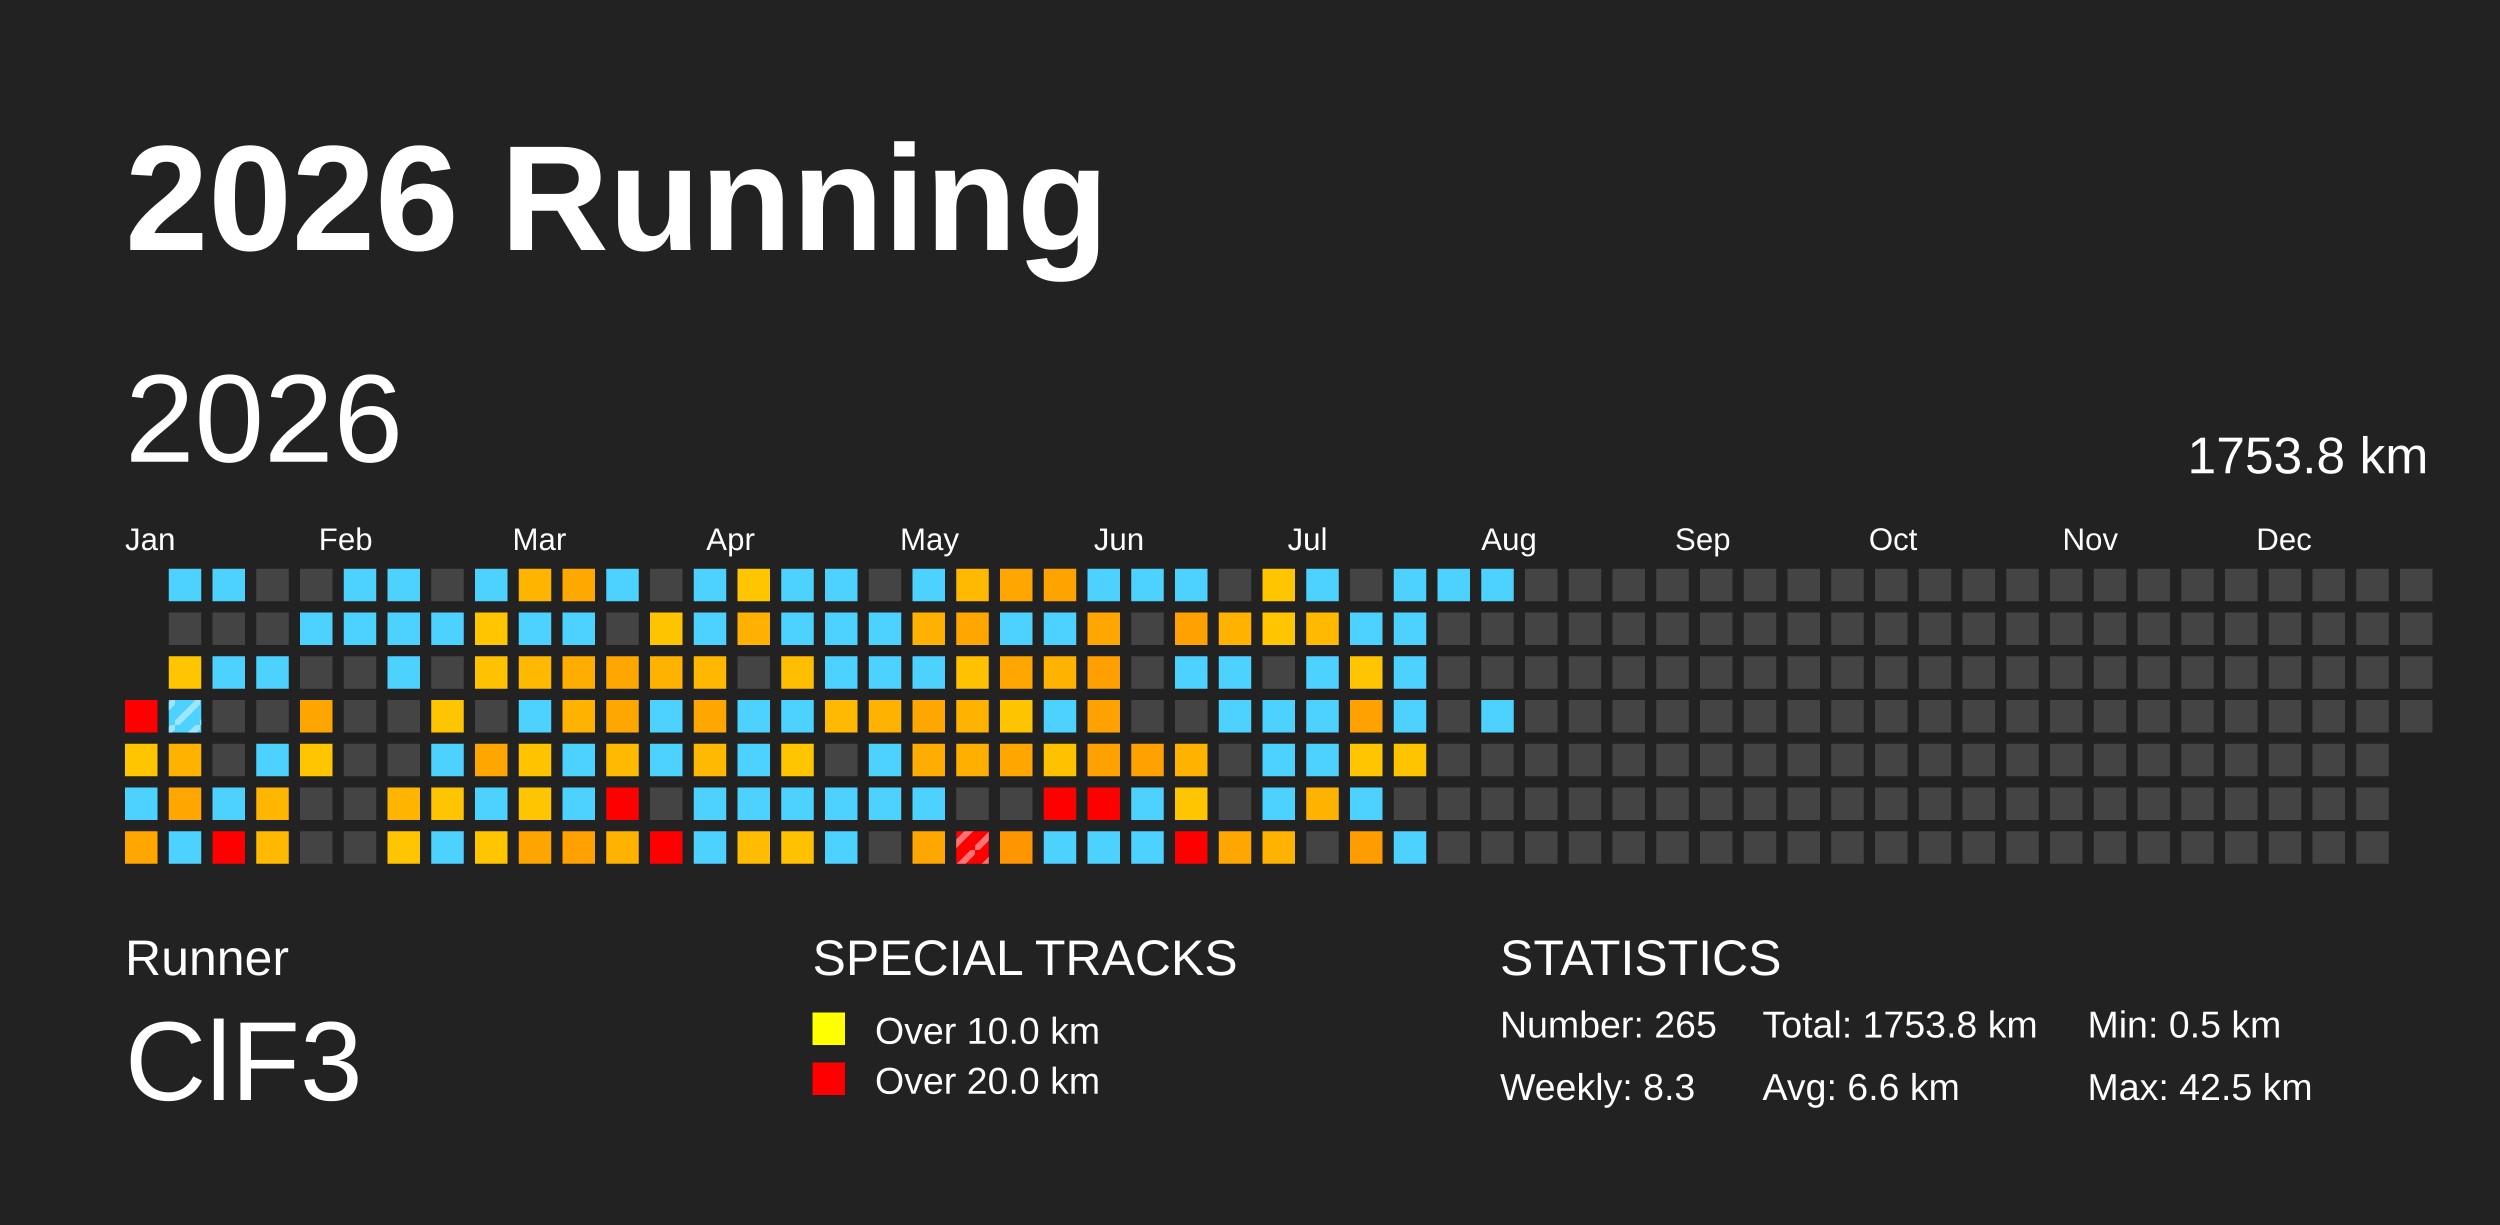
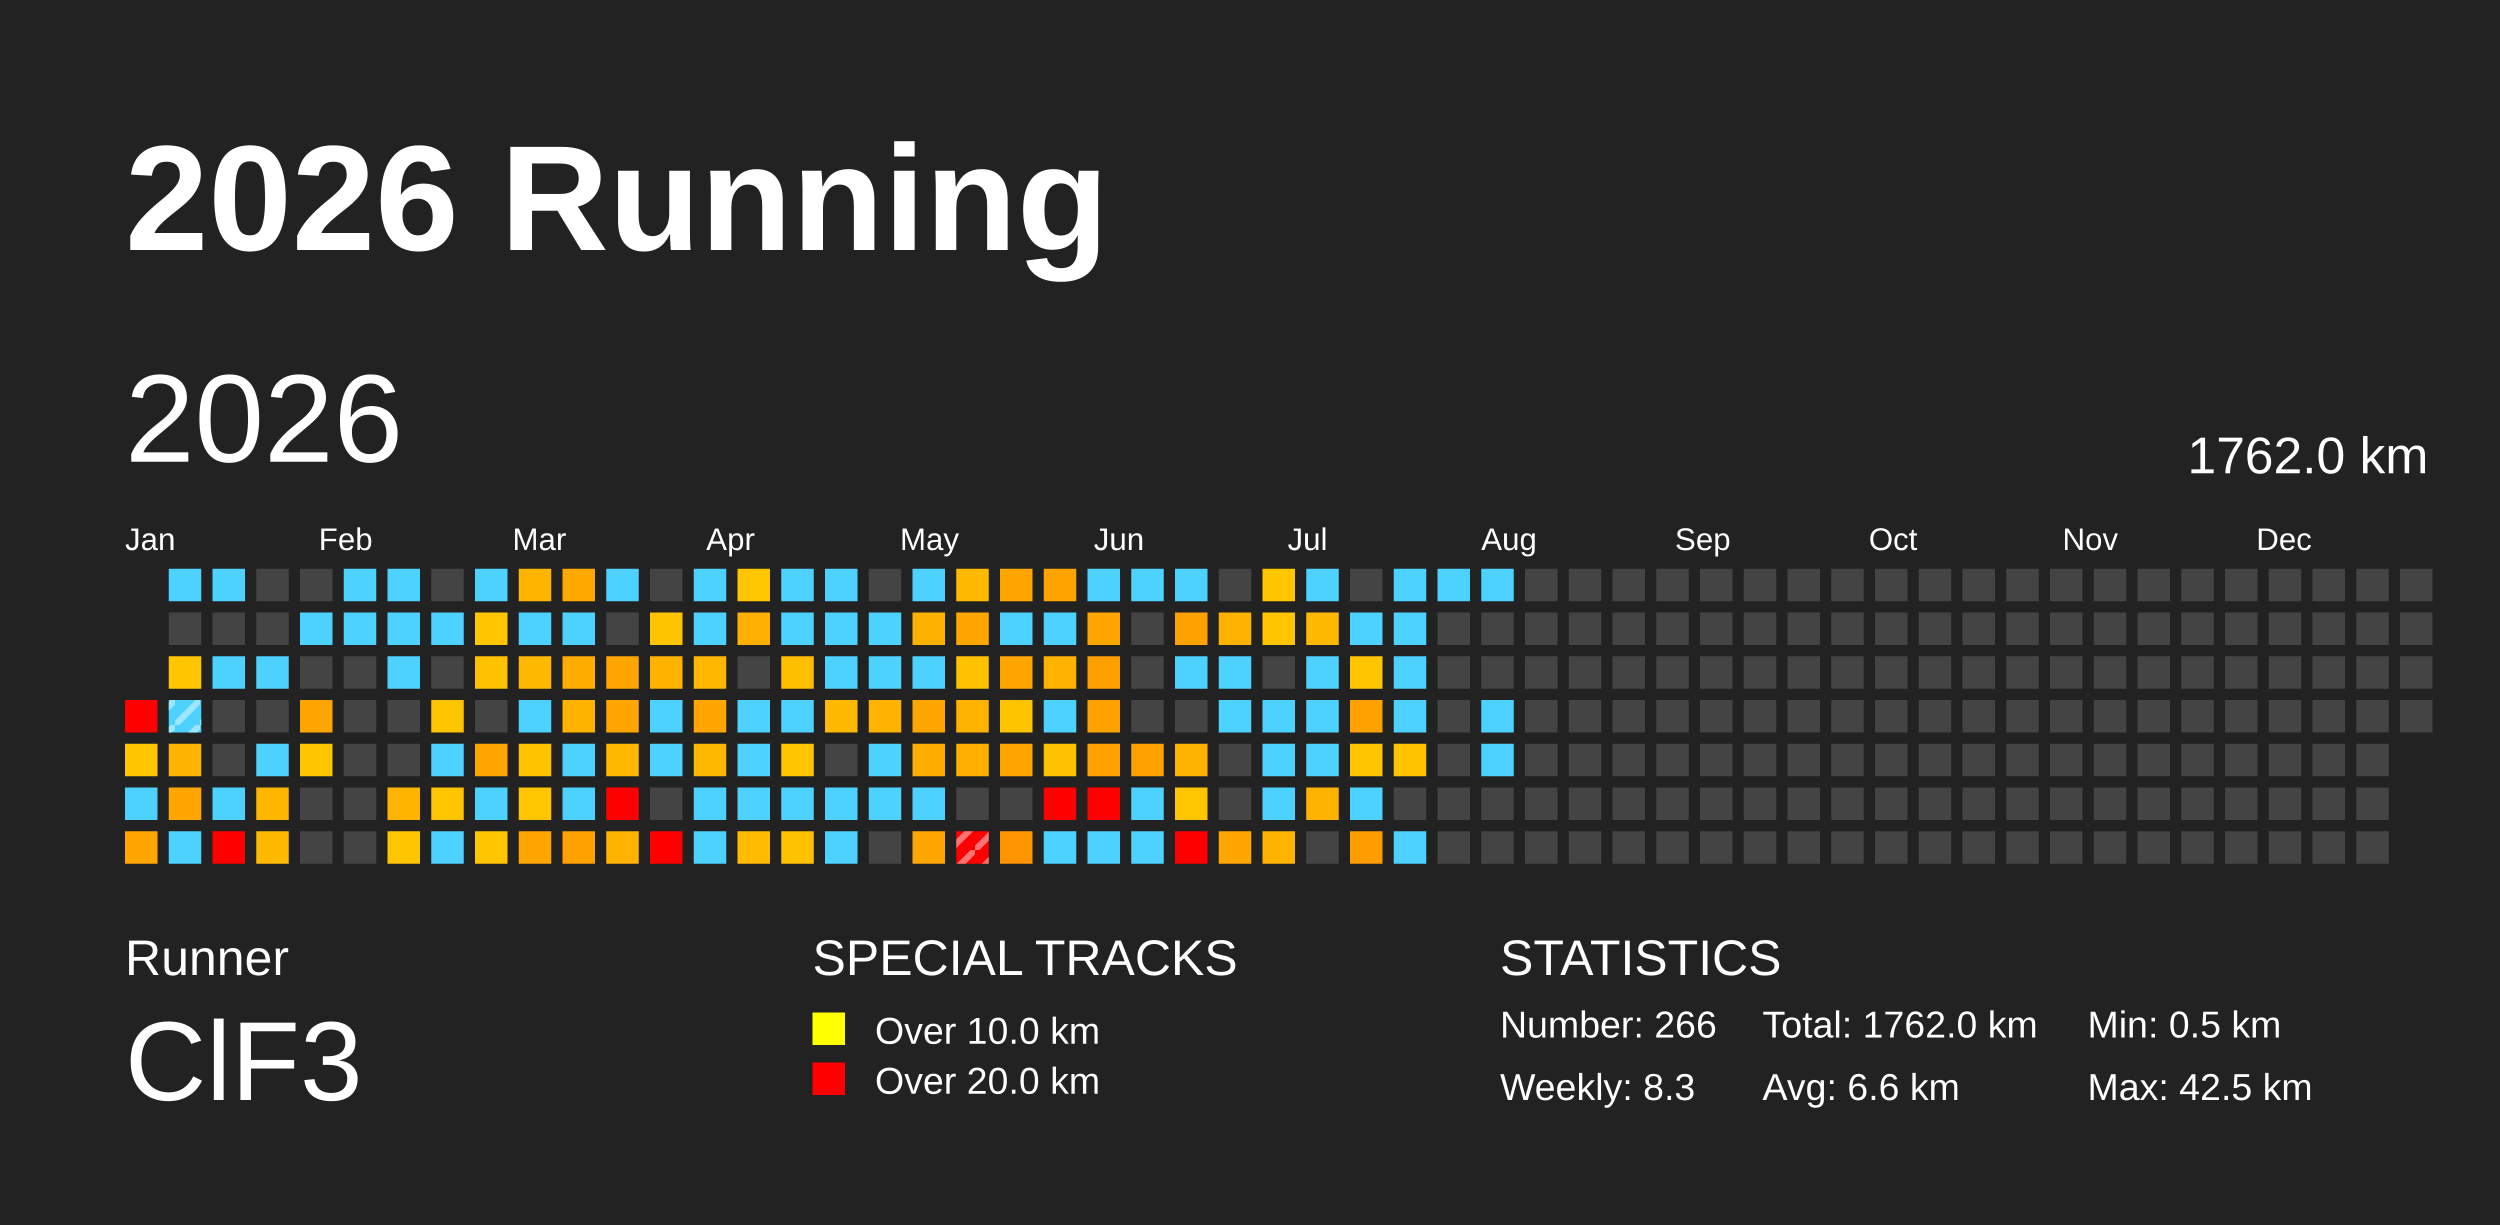
<svg xmlns="http://www.w3.org/2000/svg" baseProfile="full" height="98mm" version="1.1" viewBox="0,0,200,98" width="200mm">
  <defs>
    <pattern height="2" id="indoor-stripe" patternUnits="userSpaceOnUse" width="2">
      <line stroke="white" stroke-opacity="0.45" stroke-width="0.5" x1="0" x2="2" y1="2" y2="0" />
    </pattern>
  </defs>
  <rect fill="#222222" height="98" width="200" x="0" y="0" />
  <text fill="#FFFFFF" style="font-size:12px; font-family:Arial; font-weight:bold;" x="10" y="20">2026 Running</text>
  <text fill="#FFFFFF" style="font-size:4px; font-family:Arial" x="10" y="78">Runner</text>
  <text fill="#FFFFFF" style="font-size:9px; font-family:Arial" x="10" y="88">ClF3</text>
  <text fill="#FFFFFF" style="font-size:4px; font-family:Arial" x="65" y="78">SPECIAL TRACKS</text>
  <rect fill="yellow" height="2.6" width="2.6" x="65" y="81" />
  <text fill="#FFFFFF" style="font-size:3px; font-family:Arial" x="70" y="83.5">Over 10.0 km</text>
  <rect fill="red" height="2.6" width="2.6" x="65" y="85" />
  <text fill="#FFFFFF" style="font-size:3px; font-family:Arial" x="70" y="87.5">Over 20.0 km</text>
  <text fill="#FFFFFF" style="font-size:4px; font-family:Arial" x="120" y="78">STATISTICS</text>
-   <text fill="#FFFFFF" style="font-size:3px; font-family:Arial" x="120" y="83">Number: 265</text>
+   <text fill="#FFFFFF" style="font-size:3px; font-family:Arial" x="120" y="83">Number: 266</text>
  <text fill="#FFFFFF" style="font-size:3px; font-family:Arial" x="120" y="88">Weekly: 8.3</text>
-   <text fill="#FFFFFF" style="font-size:3px; font-family:Arial" x="141" y="83">Total: 1753.8 km</text>
+   <text fill="#FFFFFF" style="font-size:3px; font-family:Arial" x="141" y="83">Total: 1762.0 km</text>
  <text fill="#FFFFFF" style="font-size:3px; font-family:Arial" x="141" y="88">Avg: 6.6 km</text>
  <text fill="#FFFFFF" style="font-size:3px; font-family:Arial" x="167" y="83">Min: 0.5 km</text>
  <text fill="#FFFFFF" style="font-size:3px; font-family:Arial" x="167" y="88">Max: 42.5 km</text>
  <text dominant-baseline="hanging" fill="#FFFFFF" style="font-size:10.0px; font-family:Arial;" x="10" y="30">2026</text>
-   <text dominant-baseline="hanging" fill="#FFFFFF" style="font-size:4.125px; font-family:Arial;" x="175" y="35">1753.8 km</text>
+   <text dominant-baseline="hanging" fill="#FFFFFF" style="font-size:4.125px; font-family:Arial;" x="175" y="35">1762.0 km</text>
  <text fill="#FFFFFF" style="font-size:2.5px; font-family:Arial" x="10.0" y="44">Jan</text>
  <text fill="#FFFFFF" style="font-size:2.5px; font-family:Arial" x="25.5" y="44">Feb</text>
  <text fill="#FFFFFF" style="font-size:2.5px; font-family:Arial" x="41.0" y="44">Mar</text>
  <text fill="#FFFFFF" style="font-size:2.5px; font-family:Arial" x="56.5" y="44">Apr</text>
  <text fill="#FFFFFF" style="font-size:2.5px; font-family:Arial" x="72.0" y="44">May</text>
  <text fill="#FFFFFF" style="font-size:2.5px; font-family:Arial" x="87.5" y="44">Jun</text>
  <text fill="#FFFFFF" style="font-size:2.5px; font-family:Arial" x="103.0" y="44">Jul</text>
  <text fill="#FFFFFF" style="font-size:2.5px; font-family:Arial" x="118.5" y="44">Aug</text>
  <text fill="#FFFFFF" style="font-size:2.5px; font-family:Arial" x="134.0" y="44">Sep</text>
  <text fill="#FFFFFF" style="font-size:2.5px; font-family:Arial" x="149.5" y="44">Oct</text>
  <text fill="#FFFFFF" style="font-size:2.5px; font-family:Arial" x="165.0" y="44">Nov</text>
  <text fill="#FFFFFF" style="font-size:2.5px; font-family:Arial" x="180.5" y="44">Dec</text>
  <rect fill="red" height="2.6" width="2.6" x="10.0" y="56.0" />
  <rect fill="#ffc600" height="2.6" width="2.6" x="10.0" y="59.5" />
  <rect fill="#4dd2ff" height="2.6" width="2.6" x="10.0" y="63.0" />
  <rect fill="#ffa700" height="2.6" width="2.6" x="10.0" y="66.5" />
  <rect fill="#4dd2ff" height="2.6" width="2.6" x="13.5" y="45.5" />
  <rect fill="#444444" height="2.6" width="2.6" x="13.5" y="49.0" />
  <rect fill="#ffc600" height="2.6" width="2.6" x="13.5" y="52.5" />
  <rect fill="#4dd2ff" height="2.6" width="2.6" x="13.5" y="56.0" />
  <rect fill="url(#indoor-stripe)" height="2.6" style="pointer-events: none;" width="2.6" x="13.5" y="56.0" />
  <rect fill="#ffb200" height="2.6" width="2.6" x="13.5" y="59.5" />
  <rect fill="#ffa700" height="2.6" width="2.6" x="13.5" y="63.0" />
  <rect fill="#4dd2ff" height="2.6" width="2.6" x="13.5" y="66.5" />
  <rect fill="#4dd2ff" height="2.6" width="2.6" x="17.0" y="45.5" />
  <rect fill="#444444" height="2.6" width="2.6" x="17.0" y="49.0" />
  <rect fill="#4dd2ff" height="2.6" width="2.6" x="17.0" y="52.5" />
  <rect fill="#444444" height="2.6" width="2.6" x="17.0" y="56.0" />
  <rect fill="#444444" height="2.6" width="2.6" x="17.0" y="59.5" />
  <rect fill="#4dd2ff" height="2.6" width="2.6" x="17.0" y="63.0" />
  <rect fill="red" height="2.6" width="2.6" x="17.0" y="66.5" />
  <rect fill="#444444" height="2.6" width="2.6" x="20.5" y="45.5" />
  <rect fill="#444444" height="2.6" width="2.6" x="20.5" y="49.0" />
  <rect fill="#4dd2ff" height="2.6" width="2.6" x="20.5" y="52.5" />
  <rect fill="#444444" height="2.6" width="2.6" x="20.5" y="56.0" />
  <rect fill="#4dd2ff" height="2.6" width="2.6" x="20.5" y="59.5" />
  <rect fill="#ffb600" height="2.6" width="2.6" x="20.5" y="63.0" />
  <rect fill="#ffba00" height="2.6" width="2.6" x="20.5" y="66.5" />
  <rect fill="#444444" height="2.6" width="2.6" x="24.0" y="45.5" />
  <rect fill="#4dd2ff" height="2.6" width="2.6" x="24.0" y="49.0" />
  <rect fill="#444444" height="2.6" width="2.6" x="24.0" y="52.5" />
  <rect fill="#ffa500" height="2.6" width="2.6" x="24.0" y="56.0" />
  <rect fill="#ffc600" height="2.6" width="2.6" x="24.0" y="59.5" />
  <rect fill="#444444" height="2.6" width="2.6" x="24.0" y="63.0" />
  <rect fill="#444444" height="2.6" width="2.6" x="24.0" y="66.5" />
  <rect fill="#4dd2ff" height="2.6" width="2.6" x="27.5" y="45.5" />
  <rect fill="#4dd2ff" height="2.6" width="2.6" x="27.5" y="49.0" />
  <rect fill="#444444" height="2.6" width="2.6" x="27.5" y="52.5" />
  <rect fill="#444444" height="2.6" width="2.6" x="27.5" y="56.0" />
  <rect fill="#444444" height="2.6" width="2.6" x="27.5" y="59.5" />
  <rect fill="#444444" height="2.6" width="2.6" x="27.5" y="63.0" />
  <rect fill="#444444" height="2.6" width="2.6" x="27.5" y="66.5" />
  <rect fill="#4dd2ff" height="2.6" width="2.6" x="31.0" y="45.5" />
  <rect fill="#4dd2ff" height="2.6" width="2.6" x="31.0" y="49.0" />
  <rect fill="#4dd2ff" height="2.6" width="2.6" x="31.0" y="52.5" />
  <rect fill="#444444" height="2.6" width="2.6" x="31.0" y="56.0" />
  <rect fill="#444444" height="2.6" width="2.6" x="31.0" y="59.5" />
  <rect fill="#ffb500" height="2.6" width="2.6" x="31.0" y="63.0" />
  <rect fill="#ffc600" height="2.6" width="2.6" x="31.0" y="66.5" />
  <rect fill="#444444" height="2.6" width="2.6" x="34.5" y="45.5" />
  <rect fill="#4dd2ff" height="2.6" width="2.6" x="34.5" y="49.0" />
  <rect fill="#444444" height="2.6" width="2.6" x="34.5" y="52.5" />
  <rect fill="#ffc600" height="2.6" width="2.6" x="34.5" y="56.0" />
  <rect fill="#4dd2ff" height="2.6" width="2.6" x="34.5" y="59.5" />
  <rect fill="#ffc500" height="2.6" width="2.6" x="34.5" y="63.0" />
  <rect fill="#4dd2ff" height="2.6" width="2.6" x="34.5" y="66.5" />
  <rect fill="#4dd2ff" height="2.6" width="2.6" x="38.0" y="45.5" />
  <rect fill="#ffc600" height="2.6" width="2.6" x="38.0" y="49.0" />
  <rect fill="#ffc100" height="2.6" width="2.6" x="38.0" y="52.5" />
  <rect fill="#444444" height="2.6" width="2.6" x="38.0" y="56.0" />
  <rect fill="#ffa700" height="2.6" width="2.6" x="38.0" y="59.5" />
  <rect fill="#4dd2ff" height="2.6" width="2.6" x="38.0" y="63.0" />
  <rect fill="#ffc600" height="2.6" width="2.6" x="38.0" y="66.5" />
  <rect fill="#ffb500" height="2.6" width="2.6" x="41.5" y="45.5" />
  <rect fill="#4dd2ff" height="2.6" width="2.6" x="41.5" y="49.0" />
  <rect fill="#ffb900" height="2.6" width="2.6" x="41.5" y="52.5" />
  <rect fill="#4dd2ff" height="2.6" width="2.6" x="41.5" y="56.0" />
  <rect fill="#ffc300" height="2.6" width="2.6" x="41.5" y="59.5" />
  <rect fill="#ffc500" height="2.6" width="2.6" x="41.5" y="63.0" />
  <rect fill="#ffa500" height="2.6" width="2.6" x="41.5" y="66.5" />
  <rect fill="#ffa900" height="2.6" width="2.6" x="45.0" y="45.5" />
  <rect fill="#4dd2ff" height="2.6" width="2.6" x="45.0" y="49.0" />
  <rect fill="#ffad00" height="2.6" width="2.6" x="45.0" y="52.5" />
  <rect fill="#ffb300" height="2.6" width="2.6" x="45.0" y="56.0" />
  <rect fill="#4dd2ff" height="2.6" width="2.6" x="45.0" y="59.5" />
  <rect fill="#4dd2ff" height="2.6" width="2.6" x="45.0" y="63.0" />
  <rect fill="#ffa100" height="2.6" width="2.6" x="45.0" y="66.5" />
  <rect fill="#4dd2ff" height="2.6" width="2.6" x="48.5" y="45.5" />
  <rect fill="#444444" height="2.6" width="2.6" x="48.5" y="49.0" />
  <rect fill="#ffa700" height="2.6" width="2.6" x="48.5" y="52.5" />
  <rect fill="#ffa700" height="2.6" width="2.6" x="48.5" y="56.0" />
  <rect fill="#ffba00" height="2.6" width="2.6" x="48.5" y="59.5" />
  <rect fill="red" height="2.6" width="2.6" x="48.5" y="63.0" />
  <rect fill="#ffb200" height="2.6" width="2.6" x="48.5" y="66.5" />
  <rect fill="#444444" height="2.6" width="2.6" x="52.0" y="45.5" />
  <rect fill="#ffc400" height="2.6" width="2.6" x="52.0" y="49.0" />
  <rect fill="#ffb300" height="2.6" width="2.6" x="52.0" y="52.5" />
  <rect fill="#4dd2ff" height="2.6" width="2.6" x="52.0" y="56.0" />
  <rect fill="#4dd2ff" height="2.6" width="2.6" x="52.0" y="59.5" />
  <rect fill="#444444" height="2.6" width="2.6" x="52.0" y="63.0" />
  <rect fill="red" height="2.6" width="2.6" x="52.0" y="66.5" />
  <rect fill="#4dd2ff" height="2.6" width="2.6" x="55.5" y="45.5" />
  <rect fill="#4dd2ff" height="2.6" width="2.6" x="55.5" y="49.0" />
  <rect fill="#ffb700" height="2.6" width="2.6" x="55.5" y="52.5" />
  <rect fill="#ffa700" height="2.6" width="2.6" x="55.5" y="56.0" />
  <rect fill="#ffb900" height="2.6" width="2.6" x="55.5" y="59.5" />
  <rect fill="#4dd2ff" height="2.6" width="2.6" x="55.5" y="63.0" />
  <rect fill="#4dd2ff" height="2.6" width="2.6" x="55.5" y="66.5" />
  <rect fill="#ffc500" height="2.6" width="2.6" x="59.0" y="45.5" />
  <rect fill="#ffb000" height="2.6" width="2.6" x="59.0" y="49.0" />
  <rect fill="#444444" height="2.6" width="2.6" x="59.0" y="52.5" />
  <rect fill="#4dd2ff" height="2.6" width="2.6" x="59.0" y="56.0" />
  <rect fill="#4dd2ff" height="2.6" width="2.6" x="59.0" y="59.5" />
  <rect fill="#4dd2ff" height="2.6" width="2.6" x="59.0" y="63.0" />
  <rect fill="#ffbc00" height="2.6" width="2.6" x="59.0" y="66.5" />
  <rect fill="#4dd2ff" height="2.6" width="2.6" x="62.5" y="45.5" />
  <rect fill="#4dd2ff" height="2.6" width="2.6" x="62.5" y="49.0" />
  <rect fill="#ffbf00" height="2.6" width="2.6" x="62.5" y="52.5" />
  <rect fill="#4dd2ff" height="2.6" width="2.6" x="62.5" y="56.0" />
  <rect fill="#ffc600" height="2.6" width="2.6" x="62.5" y="59.5" />
  <rect fill="#4dd2ff" height="2.6" width="2.6" x="62.5" y="63.0" />
  <rect fill="#ffc100" height="2.6" width="2.6" x="62.5" y="66.5" />
  <rect fill="#4dd2ff" height="2.6" width="2.6" x="66.0" y="45.5" />
  <rect fill="#4dd2ff" height="2.6" width="2.6" x="66.0" y="49.0" />
  <rect fill="#4dd2ff" height="2.6" width="2.6" x="66.0" y="52.5" />
  <rect fill="#ffb900" height="2.6" width="2.6" x="66.0" y="56.0" />
  <rect fill="#444444" height="2.6" width="2.6" x="66.0" y="59.5" />
  <rect fill="#4dd2ff" height="2.6" width="2.6" x="66.0" y="63.0" />
  <rect fill="#4dd2ff" height="2.6" width="2.6" x="66.0" y="66.5" />
  <rect fill="#444444" height="2.6" width="2.6" x="69.5" y="45.5" />
  <rect fill="#4dd2ff" height="2.6" width="2.6" x="69.5" y="49.0" />
  <rect fill="#4dd2ff" height="2.6" width="2.6" x="69.5" y="52.5" />
  <rect fill="#ffb200" height="2.6" width="2.6" x="69.5" y="56.0" />
  <rect fill="#4dd2ff" height="2.6" width="2.6" x="69.5" y="59.5" />
  <rect fill="#4dd2ff" height="2.6" width="2.6" x="69.5" y="63.0" />
  <rect fill="#444444" height="2.6" width="2.6" x="69.5" y="66.5" />
  <rect fill="#4dd2ff" height="2.6" width="2.6" x="73.0" y="45.5" />
  <rect fill="#ffb100" height="2.6" width="2.6" x="73.0" y="49.0" />
  <rect fill="#4dd2ff" height="2.6" width="2.6" x="73.0" y="52.5" />
  <rect fill="#ffa700" height="2.6" width="2.6" x="73.0" y="56.0" />
  <rect fill="#ffad00" height="2.6" width="2.6" x="73.0" y="59.5" />
  <rect fill="#4dd2ff" height="2.6" width="2.6" x="73.0" y="63.0" />
  <rect fill="#ffa700" height="2.6" width="2.6" x="73.0" y="66.5" />
  <rect fill="#ffb900" height="2.6" width="2.6" x="76.5" y="45.5" />
  <rect fill="#ffa700" height="2.6" width="2.6" x="76.5" y="49.0" />
  <rect fill="#ffc100" height="2.6" width="2.6" x="76.5" y="52.5" />
  <rect fill="#ffb300" height="2.6" width="2.6" x="76.5" y="56.0" />
  <rect fill="#ffaf00" height="2.6" width="2.6" x="76.5" y="59.5" />
  <rect fill="#444444" height="2.6" width="2.6" x="76.5" y="63.0" />
  <rect fill="red" height="2.6" width="2.6" x="76.5" y="66.5" />
  <rect fill="url(#indoor-stripe)" height="2.6" style="pointer-events: none;" width="2.6" x="76.5" y="66.5" />
  <rect fill="#ffa600" height="2.6" width="2.6" x="80.0" y="45.5" />
  <rect fill="#4dd2ff" height="2.6" width="2.6" x="80.0" y="49.0" />
  <rect fill="#ffa700" height="2.6" width="2.6" x="80.0" y="52.5" />
  <rect fill="#ffc400" height="2.6" width="2.6" x="80.0" y="56.0" />
  <rect fill="#ffa700" height="2.6" width="2.6" x="80.0" y="59.5" />
  <rect fill="#444444" height="2.6" width="2.6" x="80.0" y="63.0" />
  <rect fill="#ff9500" height="2.6" width="2.6" x="80.0" y="66.5" />
  <rect fill="#ffa300" height="2.6" width="2.6" x="83.5" y="45.5" />
  <rect fill="#4dd2ff" height="2.6" width="2.6" x="83.5" y="49.0" />
  <rect fill="#ffb200" height="2.6" width="2.6" x="83.5" y="52.5" />
  <rect fill="#4dd2ff" height="2.6" width="2.6" x="83.5" y="56.0" />
  <rect fill="#ffc200" height="2.6" width="2.6" x="83.5" y="59.5" />
  <rect fill="red" height="2.6" width="2.6" x="83.5" y="63.0" />
  <rect fill="#4dd2ff" height="2.6" width="2.6" x="83.5" y="66.5" />
  <rect fill="#4dd2ff" height="2.6" width="2.6" x="87.0" y="45.5" />
  <rect fill="#ffa700" height="2.6" width="2.6" x="87.0" y="49.0" />
  <rect fill="#ff9f00" height="2.6" width="2.6" x="87.0" y="52.5" />
  <rect fill="#ffa100" height="2.6" width="2.6" x="87.0" y="56.0" />
  <rect fill="#ffa100" height="2.6" width="2.6" x="87.0" y="59.5" />
  <rect fill="red" height="2.6" width="2.6" x="87.0" y="63.0" />
  <rect fill="#4dd2ff" height="2.6" width="2.6" x="87.0" y="66.5" />
  <rect fill="#4dd2ff" height="2.6" width="2.6" x="90.5" y="45.5" />
  <rect fill="#444444" height="2.6" width="2.6" x="90.5" y="49.0" />
  <rect fill="#444444" height="2.6" width="2.6" x="90.5" y="52.5" />
  <rect fill="#444444" height="2.6" width="2.6" x="90.5" y="56.0" />
  <rect fill="#ffa100" height="2.6" width="2.6" x="90.5" y="59.5" />
  <rect fill="#4dd2ff" height="2.6" width="2.6" x="90.5" y="63.0" />
  <rect fill="#4dd2ff" height="2.6" width="2.6" x="90.5" y="66.5" />
  <rect fill="#4dd2ff" height="2.6" width="2.6" x="94.0" y="45.5" />
  <rect fill="#ffa100" height="2.6" width="2.6" x="94.0" y="49.0" />
  <rect fill="#4dd2ff" height="2.6" width="2.6" x="94.0" y="52.5" />
  <rect fill="#444444" height="2.6" width="2.6" x="94.0" y="56.0" />
  <rect fill="#ffb300" height="2.6" width="2.6" x="94.0" y="59.5" />
  <rect fill="#ffc500" height="2.6" width="2.6" x="94.0" y="63.0" />
  <rect fill="red" height="2.6" width="2.6" x="94.0" y="66.5" />
  <rect fill="#444444" height="2.6" width="2.6" x="97.5" y="45.5" />
  <rect fill="#ffb300" height="2.6" width="2.6" x="97.5" y="49.0" />
  <rect fill="#4dd2ff" height="2.6" width="2.6" x="97.5" y="52.5" />
  <rect fill="#4dd2ff" height="2.6" width="2.6" x="97.5" y="56.0" />
  <rect fill="#444444" height="2.6" width="2.6" x="97.5" y="59.5" />
  <rect fill="#444444" height="2.6" width="2.6" x="97.5" y="63.0" />
  <rect fill="#ffa700" height="2.6" width="2.6" x="97.5" y="66.5" />
  <rect fill="#ffc600" height="2.6" width="2.6" x="101.0" y="45.5" />
  <rect fill="#ffc600" height="2.6" width="2.6" x="101.0" y="49.0" />
  <rect fill="#444444" height="2.6" width="2.6" x="101.0" y="52.5" />
  <rect fill="#4dd2ff" height="2.6" width="2.6" x="101.0" y="56.0" />
  <rect fill="#4dd2ff" height="2.6" width="2.6" x="101.0" y="59.5" />
  <rect fill="#4dd2ff" height="2.6" width="2.6" x="101.0" y="63.0" />
  <rect fill="#ffb300" height="2.6" width="2.6" x="101.0" y="66.5" />
  <rect fill="#4dd2ff" height="2.6" width="2.6" x="104.5" y="45.5" />
  <rect fill="#ffb900" height="2.6" width="2.6" x="104.5" y="49.0" />
  <rect fill="#4dd2ff" height="2.6" width="2.6" x="104.5" y="52.5" />
  <rect fill="#4dd2ff" height="2.6" width="2.6" x="104.5" y="56.0" />
  <rect fill="#4dd2ff" height="2.6" width="2.6" x="104.5" y="59.5" />
  <rect fill="#ffb300" height="2.6" width="2.6" x="104.5" y="63.0" />
  <rect fill="#444444" height="2.6" width="2.6" x="104.5" y="66.5" />
  <rect fill="#444444" height="2.6" width="2.6" x="108.0" y="45.5" />
  <rect fill="#4dd2ff" height="2.6" width="2.6" x="108.0" y="49.0" />
  <rect fill="#ffc600" height="2.6" width="2.6" x="108.0" y="52.5" />
  <rect fill="#ffa100" height="2.6" width="2.6" x="108.0" y="56.0" />
  <rect fill="#ffc600" height="2.6" width="2.6" x="108.0" y="59.5" />
  <rect fill="#4dd2ff" height="2.6" width="2.6" x="108.0" y="63.0" />
  <rect fill="#ff9c00" height="2.6" width="2.6" x="108.0" y="66.5" />
  <rect fill="#4dd2ff" height="2.6" width="2.6" x="111.5" y="45.5" />
  <rect fill="#4dd2ff" height="2.6" width="2.6" x="111.5" y="49.0" />
  <rect fill="#4dd2ff" height="2.6" width="2.6" x="111.5" y="52.5" />
  <rect fill="#4dd2ff" height="2.6" width="2.6" x="111.5" y="56.0" />
  <rect fill="#ffc400" height="2.6" width="2.6" x="111.5" y="59.5" />
  <rect fill="#444444" height="2.6" width="2.6" x="111.5" y="63.0" />
  <rect fill="#4dd2ff" height="2.6" width="2.6" x="111.5" y="66.5" />
  <rect fill="#4dd2ff" height="2.6" width="2.6" x="115.0" y="45.5" />
  <rect fill="#444444" height="2.6" width="2.6" x="115.0" y="49.0" />
  <rect fill="#444444" height="2.6" width="2.6" x="115.0" y="52.5" />
  <rect fill="#444444" height="2.6" width="2.6" x="115.0" y="56.0" />
  <rect fill="#444444" height="2.6" width="2.6" x="115.0" y="59.5" />
  <rect fill="#444444" height="2.6" width="2.6" x="115.0" y="63.0" />
  <rect fill="#444444" height="2.6" width="2.6" x="115.0" y="66.5" />
  <rect fill="#4dd2ff" height="2.6" width="2.6" x="118.5" y="45.5" />
  <rect fill="#444444" height="2.6" width="2.6" x="118.5" y="49.0" />
  <rect fill="#444444" height="2.6" width="2.6" x="118.5" y="52.5" />
  <rect fill="#4dd2ff" height="2.6" width="2.6" x="118.5" y="56.0" />
-   <rect fill="#444444" height="2.6" width="2.6" x="118.5" y="59.5" />
+   <rect fill="#4dd2ff" height="2.6" width="2.6" x="118.5" y="59.5" />
  <rect fill="#444444" height="2.6" width="2.6" x="118.5" y="63.0" />
  <rect fill="#444444" height="2.6" width="2.6" x="118.5" y="66.5" />
  <rect fill="#444444" height="2.6" width="2.6" x="122.0" y="45.5" />
  <rect fill="#444444" height="2.6" width="2.6" x="122.0" y="49.0" />
  <rect fill="#444444" height="2.6" width="2.6" x="122.0" y="52.5" />
  <rect fill="#444444" height="2.6" width="2.6" x="122.0" y="56.0" />
  <rect fill="#444444" height="2.6" width="2.6" x="122.0" y="59.5" />
  <rect fill="#444444" height="2.6" width="2.6" x="122.0" y="63.0" />
  <rect fill="#444444" height="2.6" width="2.6" x="122.0" y="66.5" />
  <rect fill="#444444" height="2.6" width="2.6" x="125.5" y="45.5" />
  <rect fill="#444444" height="2.6" width="2.6" x="125.5" y="49.0" />
  <rect fill="#444444" height="2.6" width="2.6" x="125.5" y="52.5" />
  <rect fill="#444444" height="2.6" width="2.6" x="125.5" y="56.0" />
  <rect fill="#444444" height="2.6" width="2.6" x="125.5" y="59.5" />
  <rect fill="#444444" height="2.6" width="2.6" x="125.5" y="63.0" />
  <rect fill="#444444" height="2.6" width="2.6" x="125.5" y="66.5" />
  <rect fill="#444444" height="2.6" width="2.6" x="129.0" y="45.5" />
  <rect fill="#444444" height="2.6" width="2.6" x="129.0" y="49.0" />
  <rect fill="#444444" height="2.6" width="2.6" x="129.0" y="52.5" />
  <rect fill="#444444" height="2.6" width="2.6" x="129.0" y="56.0" />
  <rect fill="#444444" height="2.6" width="2.6" x="129.0" y="59.5" />
  <rect fill="#444444" height="2.6" width="2.6" x="129.0" y="63.0" />
  <rect fill="#444444" height="2.6" width="2.6" x="129.0" y="66.5" />
  <rect fill="#444444" height="2.6" width="2.6" x="132.5" y="45.5" />
  <rect fill="#444444" height="2.6" width="2.6" x="132.5" y="49.0" />
  <rect fill="#444444" height="2.6" width="2.6" x="132.5" y="52.5" />
  <rect fill="#444444" height="2.6" width="2.6" x="132.5" y="56.0" />
  <rect fill="#444444" height="2.6" width="2.6" x="132.5" y="59.5" />
  <rect fill="#444444" height="2.6" width="2.6" x="132.5" y="63.0" />
  <rect fill="#444444" height="2.6" width="2.6" x="132.5" y="66.5" />
  <rect fill="#444444" height="2.6" width="2.6" x="136.0" y="45.5" />
  <rect fill="#444444" height="2.6" width="2.6" x="136.0" y="49.0" />
  <rect fill="#444444" height="2.6" width="2.6" x="136.0" y="52.5" />
  <rect fill="#444444" height="2.6" width="2.6" x="136.0" y="56.0" />
  <rect fill="#444444" height="2.6" width="2.6" x="136.0" y="59.5" />
  <rect fill="#444444" height="2.6" width="2.6" x="136.0" y="63.0" />
  <rect fill="#444444" height="2.6" width="2.6" x="136.0" y="66.5" />
  <rect fill="#444444" height="2.6" width="2.6" x="139.5" y="45.5" />
  <rect fill="#444444" height="2.6" width="2.6" x="139.5" y="49.0" />
  <rect fill="#444444" height="2.6" width="2.6" x="139.5" y="52.5" />
  <rect fill="#444444" height="2.6" width="2.6" x="139.5" y="56.0" />
  <rect fill="#444444" height="2.6" width="2.6" x="139.5" y="59.5" />
  <rect fill="#444444" height="2.6" width="2.6" x="139.5" y="63.0" />
  <rect fill="#444444" height="2.6" width="2.6" x="139.5" y="66.5" />
  <rect fill="#444444" height="2.6" width="2.6" x="143.0" y="45.5" />
  <rect fill="#444444" height="2.6" width="2.6" x="143.0" y="49.0" />
  <rect fill="#444444" height="2.6" width="2.6" x="143.0" y="52.5" />
  <rect fill="#444444" height="2.6" width="2.6" x="143.0" y="56.0" />
  <rect fill="#444444" height="2.6" width="2.6" x="143.0" y="59.5" />
  <rect fill="#444444" height="2.6" width="2.6" x="143.0" y="63.0" />
  <rect fill="#444444" height="2.6" width="2.6" x="143.0" y="66.5" />
  <rect fill="#444444" height="2.6" width="2.6" x="146.5" y="45.5" />
  <rect fill="#444444" height="2.6" width="2.6" x="146.5" y="49.0" />
  <rect fill="#444444" height="2.6" width="2.6" x="146.5" y="52.5" />
  <rect fill="#444444" height="2.6" width="2.6" x="146.5" y="56.0" />
  <rect fill="#444444" height="2.6" width="2.6" x="146.5" y="59.5" />
  <rect fill="#444444" height="2.6" width="2.6" x="146.5" y="63.0" />
  <rect fill="#444444" height="2.6" width="2.6" x="146.5" y="66.5" />
  <rect fill="#444444" height="2.6" width="2.6" x="150.0" y="45.5" />
  <rect fill="#444444" height="2.6" width="2.6" x="150.0" y="49.0" />
  <rect fill="#444444" height="2.6" width="2.6" x="150.0" y="52.5" />
  <rect fill="#444444" height="2.6" width="2.6" x="150.0" y="56.0" />
  <rect fill="#444444" height="2.6" width="2.6" x="150.0" y="59.5" />
  <rect fill="#444444" height="2.6" width="2.6" x="150.0" y="63.0" />
  <rect fill="#444444" height="2.6" width="2.6" x="150.0" y="66.5" />
  <rect fill="#444444" height="2.6" width="2.6" x="153.5" y="45.5" />
  <rect fill="#444444" height="2.6" width="2.6" x="153.5" y="49.0" />
  <rect fill="#444444" height="2.6" width="2.6" x="153.5" y="52.5" />
  <rect fill="#444444" height="2.6" width="2.6" x="153.5" y="56.0" />
  <rect fill="#444444" height="2.6" width="2.6" x="153.5" y="59.5" />
  <rect fill="#444444" height="2.6" width="2.6" x="153.5" y="63.0" />
  <rect fill="#444444" height="2.6" width="2.6" x="153.5" y="66.5" />
  <rect fill="#444444" height="2.6" width="2.6" x="157.0" y="45.5" />
  <rect fill="#444444" height="2.6" width="2.6" x="157.0" y="49.0" />
  <rect fill="#444444" height="2.6" width="2.6" x="157.0" y="52.5" />
  <rect fill="#444444" height="2.6" width="2.6" x="157.0" y="56.0" />
  <rect fill="#444444" height="2.6" width="2.6" x="157.0" y="59.5" />
  <rect fill="#444444" height="2.6" width="2.6" x="157.0" y="63.0" />
  <rect fill="#444444" height="2.6" width="2.6" x="157.0" y="66.5" />
  <rect fill="#444444" height="2.6" width="2.6" x="160.5" y="45.5" />
  <rect fill="#444444" height="2.6" width="2.6" x="160.5" y="49.0" />
  <rect fill="#444444" height="2.6" width="2.6" x="160.5" y="52.5" />
  <rect fill="#444444" height="2.6" width="2.6" x="160.5" y="56.0" />
  <rect fill="#444444" height="2.6" width="2.6" x="160.5" y="59.5" />
  <rect fill="#444444" height="2.6" width="2.6" x="160.5" y="63.0" />
  <rect fill="#444444" height="2.6" width="2.6" x="160.5" y="66.5" />
  <rect fill="#444444" height="2.6" width="2.6" x="164.0" y="45.5" />
  <rect fill="#444444" height="2.6" width="2.6" x="164.0" y="49.0" />
  <rect fill="#444444" height="2.6" width="2.6" x="164.0" y="52.5" />
  <rect fill="#444444" height="2.6" width="2.6" x="164.0" y="56.0" />
  <rect fill="#444444" height="2.6" width="2.6" x="164.0" y="59.5" />
  <rect fill="#444444" height="2.6" width="2.6" x="164.0" y="63.0" />
  <rect fill="#444444" height="2.6" width="2.6" x="164.0" y="66.5" />
  <rect fill="#444444" height="2.6" width="2.6" x="167.5" y="45.5" />
  <rect fill="#444444" height="2.6" width="2.6" x="167.5" y="49.0" />
  <rect fill="#444444" height="2.6" width="2.6" x="167.5" y="52.5" />
  <rect fill="#444444" height="2.6" width="2.6" x="167.5" y="56.0" />
  <rect fill="#444444" height="2.6" width="2.6" x="167.5" y="59.5" />
  <rect fill="#444444" height="2.6" width="2.6" x="167.5" y="63.0" />
  <rect fill="#444444" height="2.6" width="2.6" x="167.5" y="66.5" />
  <rect fill="#444444" height="2.6" width="2.6" x="171.0" y="45.5" />
  <rect fill="#444444" height="2.6" width="2.6" x="171.0" y="49.0" />
  <rect fill="#444444" height="2.6" width="2.6" x="171.0" y="52.5" />
  <rect fill="#444444" height="2.6" width="2.6" x="171.0" y="56.0" />
  <rect fill="#444444" height="2.6" width="2.6" x="171.0" y="59.5" />
  <rect fill="#444444" height="2.6" width="2.6" x="171.0" y="63.0" />
  <rect fill="#444444" height="2.6" width="2.6" x="171.0" y="66.5" />
  <rect fill="#444444" height="2.6" width="2.6" x="174.5" y="45.5" />
  <rect fill="#444444" height="2.6" width="2.6" x="174.5" y="49.0" />
  <rect fill="#444444" height="2.6" width="2.6" x="174.5" y="52.5" />
  <rect fill="#444444" height="2.6" width="2.6" x="174.5" y="56.0" />
  <rect fill="#444444" height="2.6" width="2.6" x="174.5" y="59.5" />
  <rect fill="#444444" height="2.6" width="2.6" x="174.5" y="63.0" />
  <rect fill="#444444" height="2.6" width="2.6" x="174.5" y="66.5" />
  <rect fill="#444444" height="2.6" width="2.6" x="178.0" y="45.5" />
  <rect fill="#444444" height="2.6" width="2.6" x="178.0" y="49.0" />
  <rect fill="#444444" height="2.6" width="2.6" x="178.0" y="52.5" />
  <rect fill="#444444" height="2.6" width="2.6" x="178.0" y="56.0" />
  <rect fill="#444444" height="2.6" width="2.6" x="178.0" y="59.5" />
  <rect fill="#444444" height="2.6" width="2.6" x="178.0" y="63.0" />
  <rect fill="#444444" height="2.6" width="2.6" x="178.0" y="66.5" />
  <rect fill="#444444" height="2.6" width="2.6" x="181.5" y="45.5" />
  <rect fill="#444444" height="2.6" width="2.6" x="181.5" y="49.0" />
  <rect fill="#444444" height="2.6" width="2.6" x="181.5" y="52.5" />
  <rect fill="#444444" height="2.6" width="2.6" x="181.5" y="56.0" />
  <rect fill="#444444" height="2.6" width="2.6" x="181.5" y="59.5" />
  <rect fill="#444444" height="2.6" width="2.6" x="181.5" y="63.0" />
  <rect fill="#444444" height="2.6" width="2.6" x="181.5" y="66.5" />
  <rect fill="#444444" height="2.6" width="2.6" x="185.0" y="45.5" />
  <rect fill="#444444" height="2.6" width="2.6" x="185.0" y="49.0" />
  <rect fill="#444444" height="2.6" width="2.6" x="185.0" y="52.5" />
  <rect fill="#444444" height="2.6" width="2.6" x="185.0" y="56.0" />
  <rect fill="#444444" height="2.6" width="2.6" x="185.0" y="59.5" />
  <rect fill="#444444" height="2.6" width="2.6" x="185.0" y="63.0" />
  <rect fill="#444444" height="2.6" width="2.6" x="185.0" y="66.5" />
  <rect fill="#444444" height="2.6" width="2.6" x="188.5" y="45.5" />
  <rect fill="#444444" height="2.6" width="2.6" x="188.5" y="49.0" />
  <rect fill="#444444" height="2.6" width="2.6" x="188.5" y="52.5" />
  <rect fill="#444444" height="2.6" width="2.6" x="188.5" y="56.0" />
  <rect fill="#444444" height="2.6" width="2.6" x="188.5" y="59.5" />
  <rect fill="#444444" height="2.6" width="2.6" x="188.5" y="63.0" />
  <rect fill="#444444" height="2.6" width="2.6" x="188.5" y="66.5" />
  <rect fill="#444444" height="2.6" width="2.6" x="192.0" y="45.5" />
  <rect fill="#444444" height="2.6" width="2.6" x="192.0" y="49.0" />
  <rect fill="#444444" height="2.6" width="2.6" x="192.0" y="52.5" />
  <rect fill="#444444" height="2.6" width="2.6" x="192.0" y="56.0" />
</svg>
